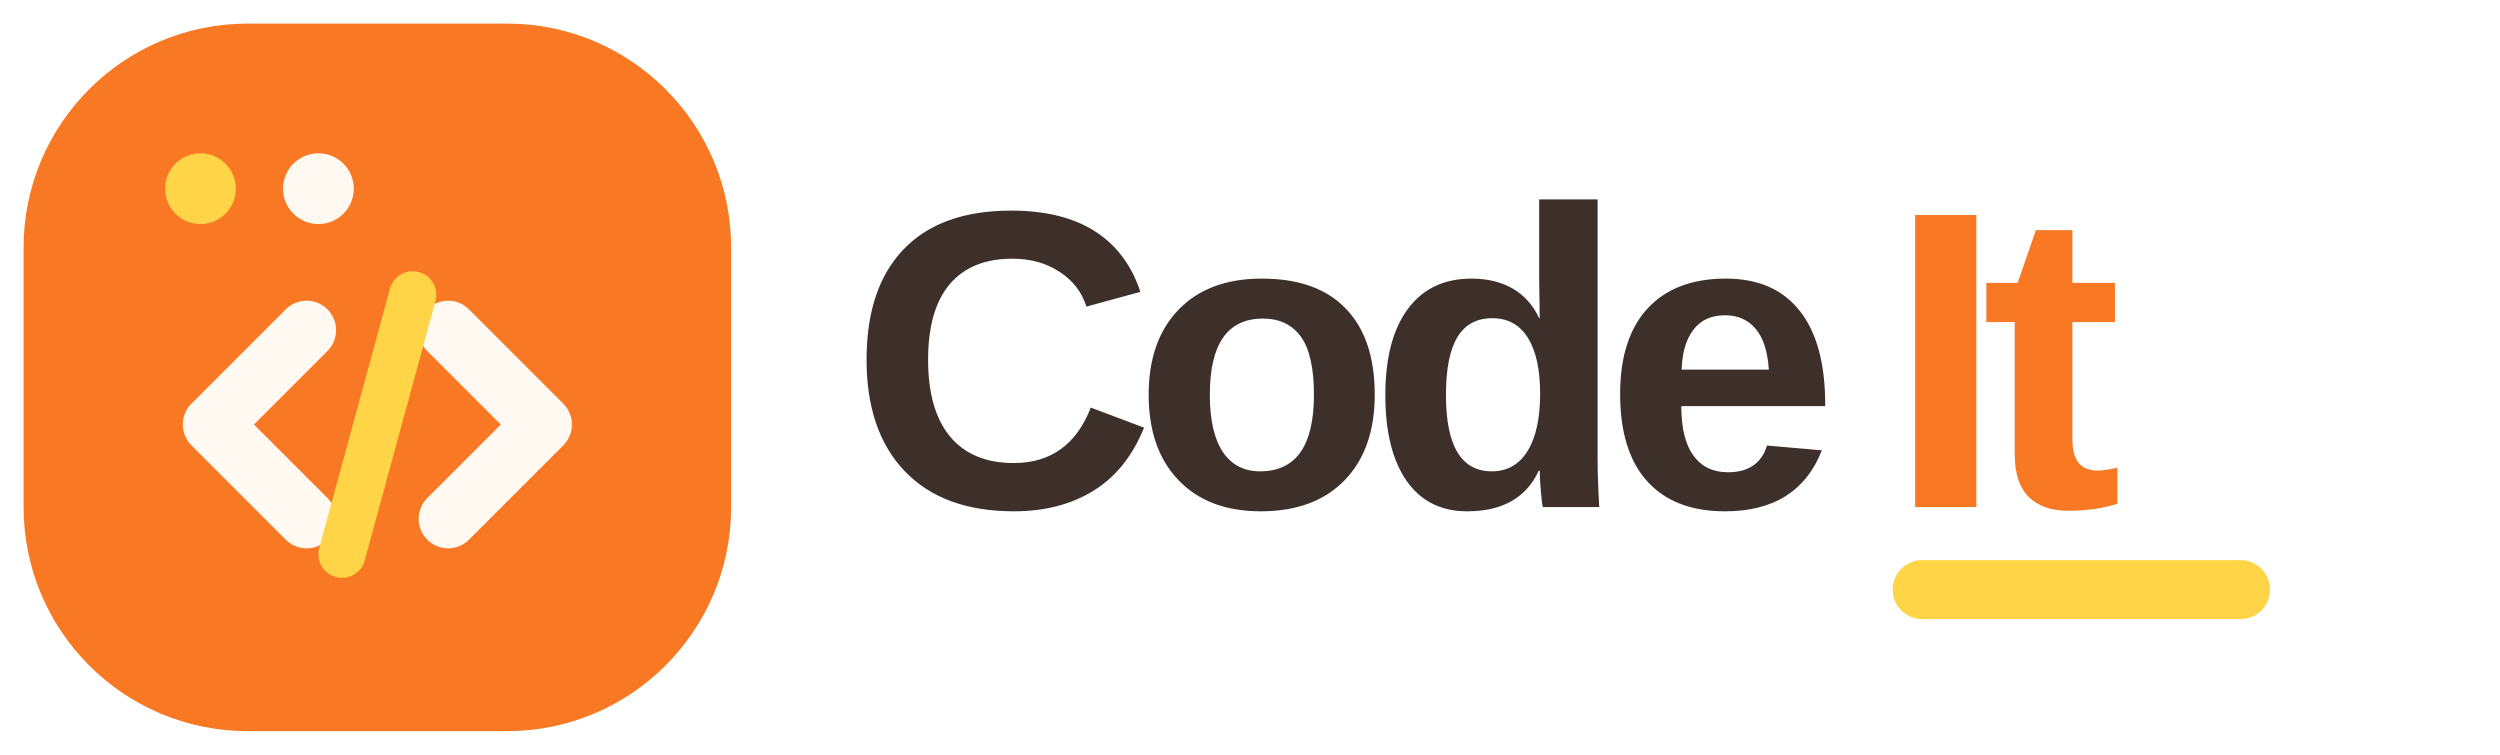
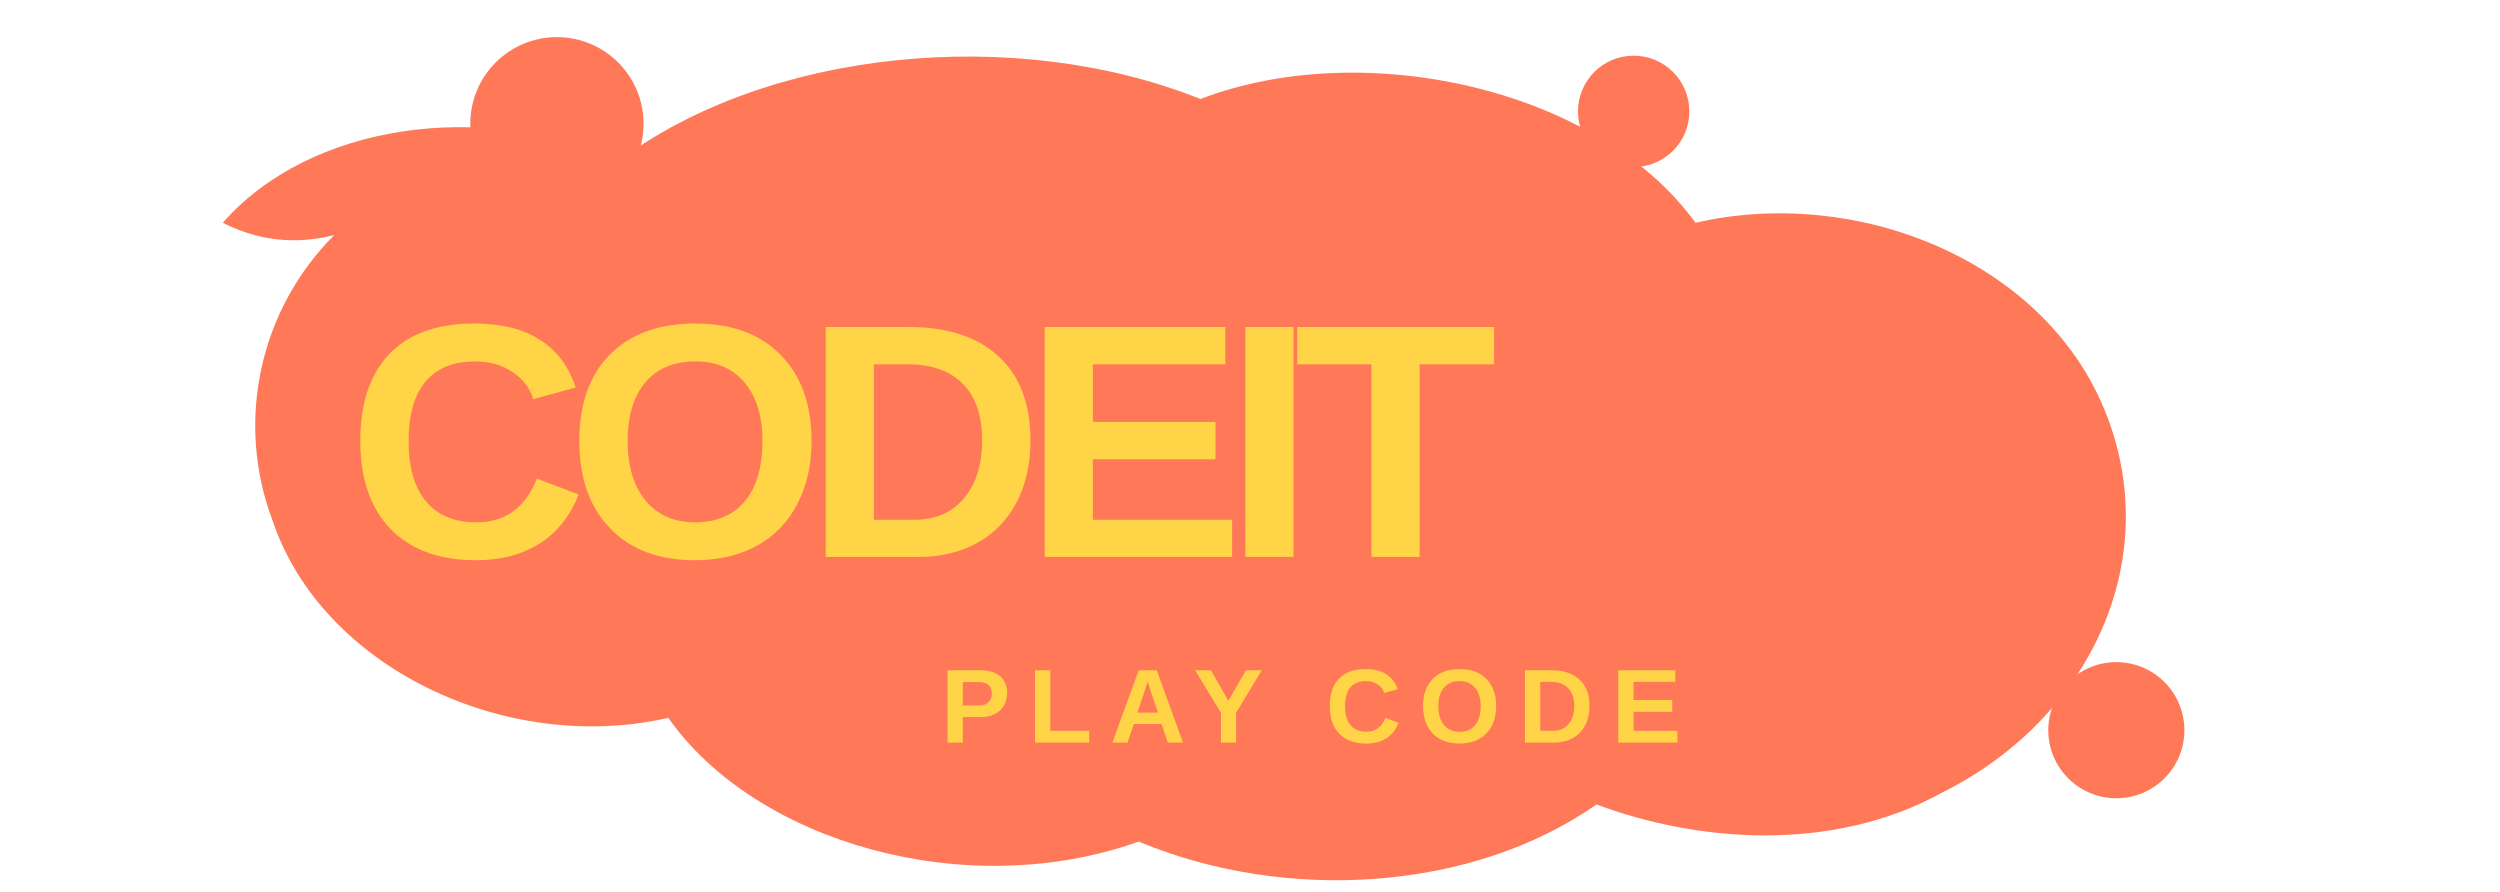
- <svg xmlns="http://www.w3.org/2000/svg" width="212" height="64" viewBox="0 0 212 64" role="img" aria-labelledby="title desc">
-   <rect x="2" y="2" width="60" height="60" rx="19" fill="#F87824" />
-   <circle cx="17" cy="16" r="3" fill="#FFD447" />
-   <circle cx="27" cy="16" r="3" fill="#FFF9F2" />
-   <path d="M26 28 18 36l8 8M38 28l8 8-8 8" fill="none" stroke="#FFF9F2" stroke-width="5" stroke-linecap="round" stroke-linejoin="round" />
-   <path d="m35 25-6 22" fill="none" stroke="#FFD447" stroke-width="4" stroke-linecap="round" />
-   <text x="72" y="43" fill="#3D302B" font-family="Nunito, Arial, sans-serif" font-size="36" font-weight="900" letter-spacing="-2">Code</text>
-   <text x="160" y="43" fill="#F87824" font-family="Nunito, Arial, sans-serif" font-size="36" font-weight="900" letter-spacing="-2">It</text>
-   <path d="M163 50h27" fill="none" stroke="#FFD447" stroke-width="5" stroke-linecap="round" />
+ <svg xmlns="http://www.w3.org/2000/svg" width="202" height="72" viewBox="0 0 202 72" role="img" aria-labelledby="title desc">
+   <path fill="#FF7959" d="M18 18c7-8 21-10 32-5 12-9 32-11 47-5 13-5 32-1 40 10 13-3 28 3 33 15 5 12-1 25-13 31-9 5-20 4-28 1-10 7-25 8-37 3-14 5-31 0-38-10-13 3-28-4-32-16-3-8-1-17 5-23-4 1-7 0-9-1Z" />
+   <circle cx="45" cy="10" r="7" fill="#FF7959" />
+   <circle cx="132" cy="9" r="4.5" fill="#FF7959" />
+   <circle cx="171" cy="59" r="5.5" fill="#FF7959" />
+   <text x="28" y="45" fill="#FFD447" font-family="Arial Rounded MT Bold, Nunito, Arial, sans-serif" font-size="27" font-weight="900" letter-spacing="-1.8">CODEIT</text>
+   <text x="76" y="60" fill="#FFD447" font-family="Nunito, Arial, sans-serif" font-size="8.5" font-weight="800" letter-spacing="1.4">PLAY CODE</text>
</svg>
